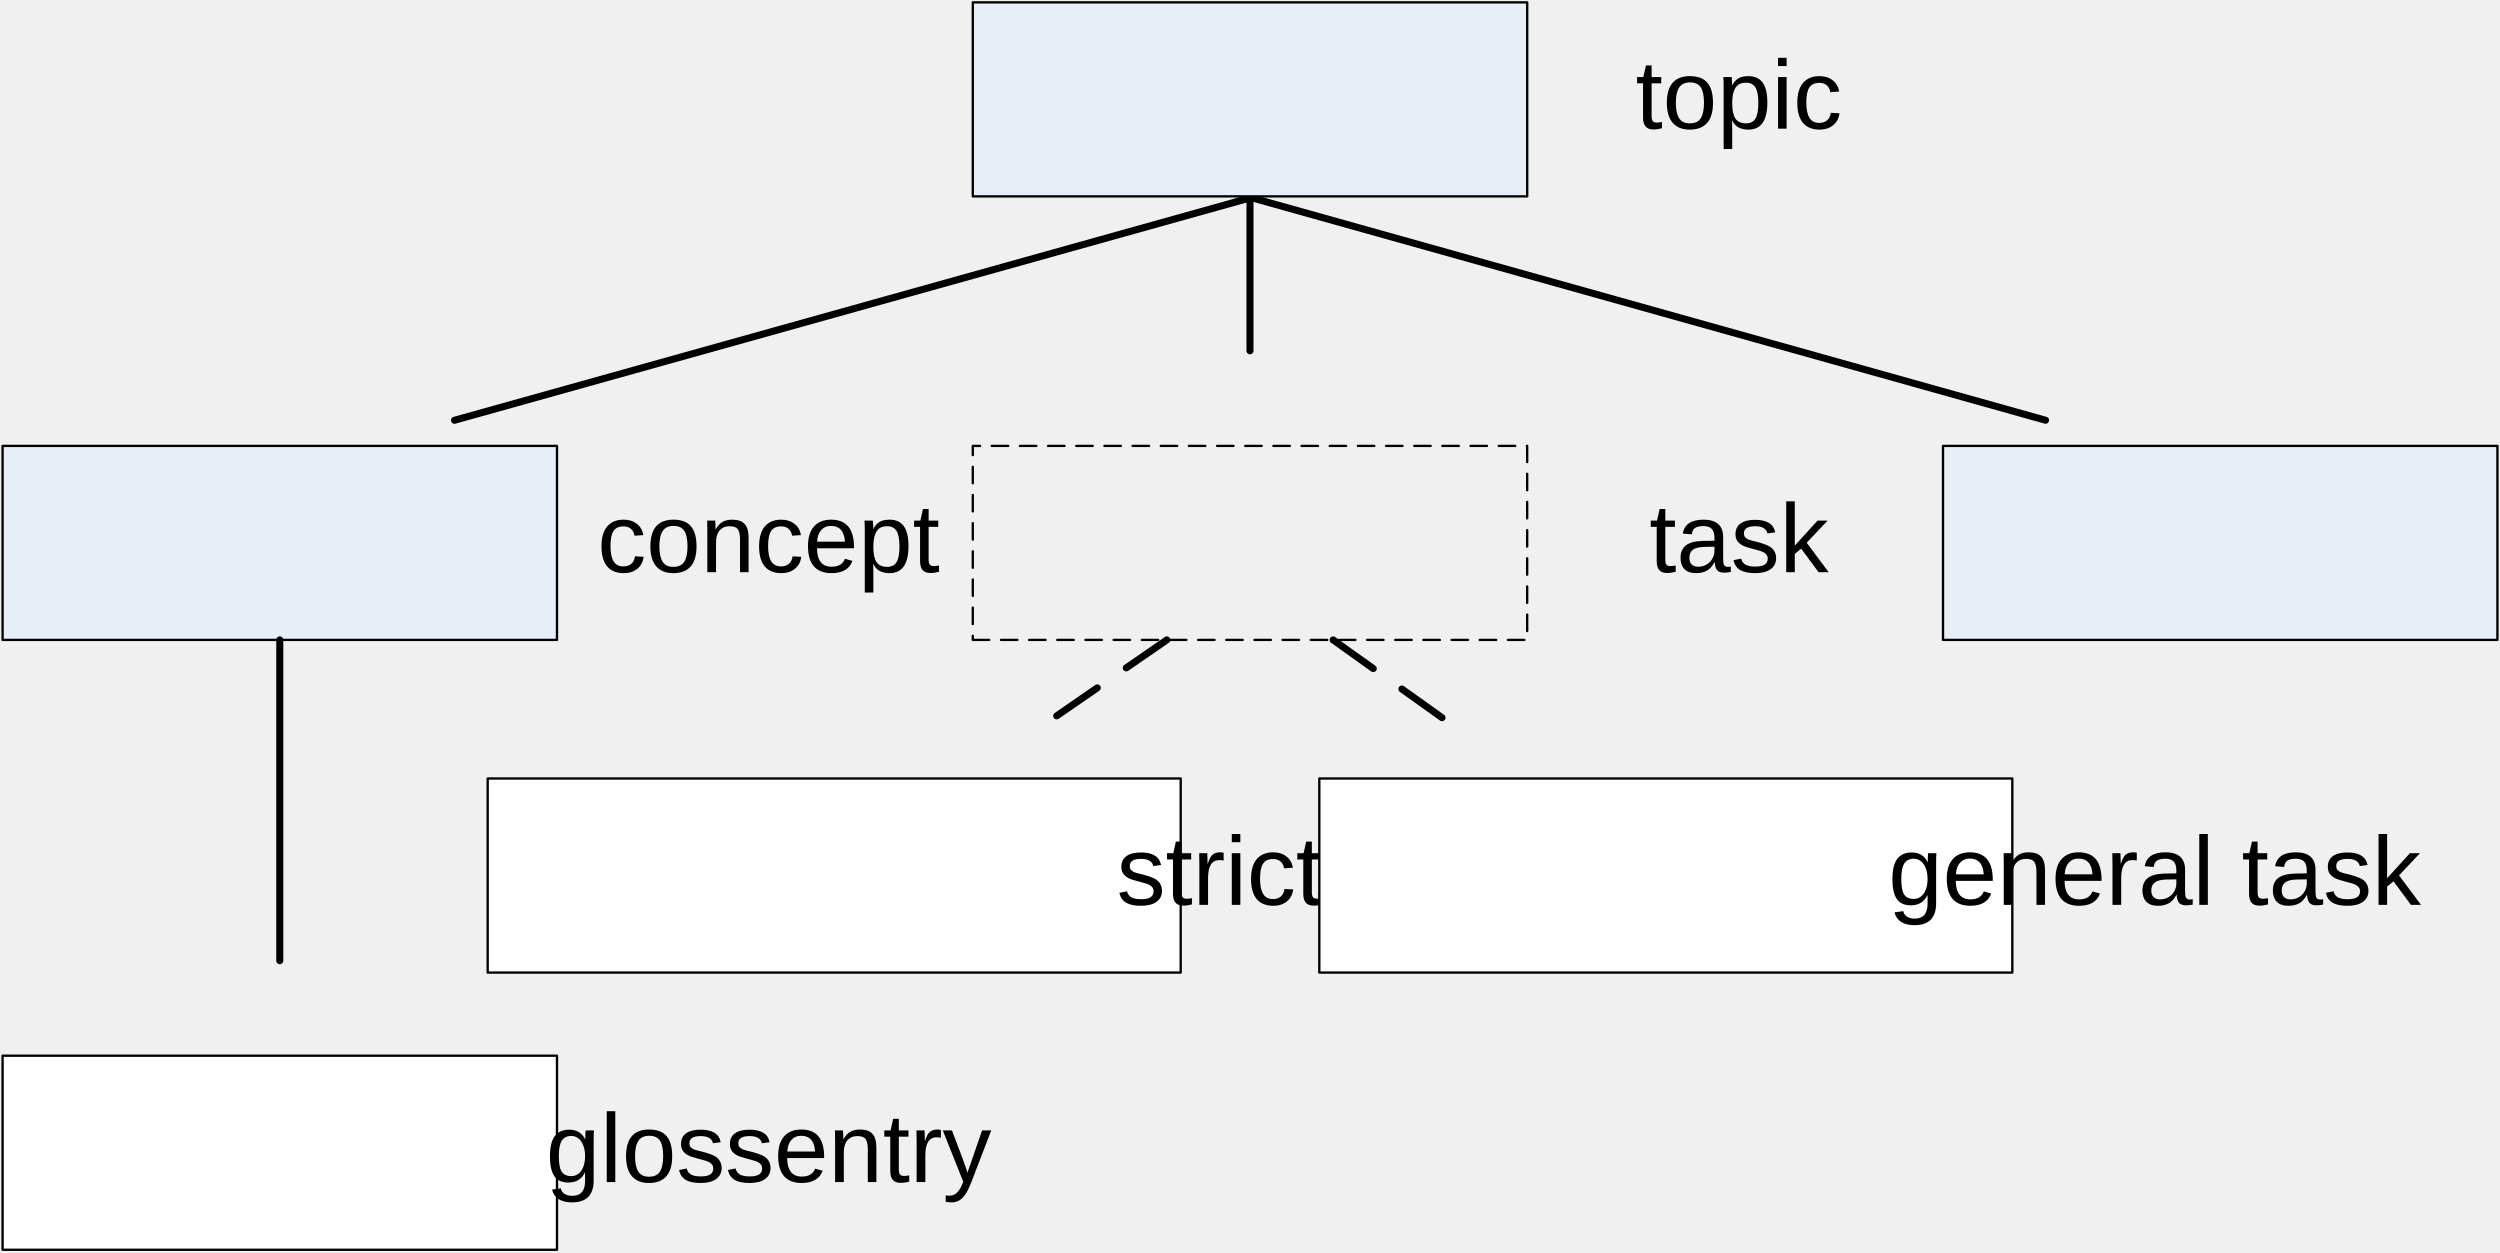
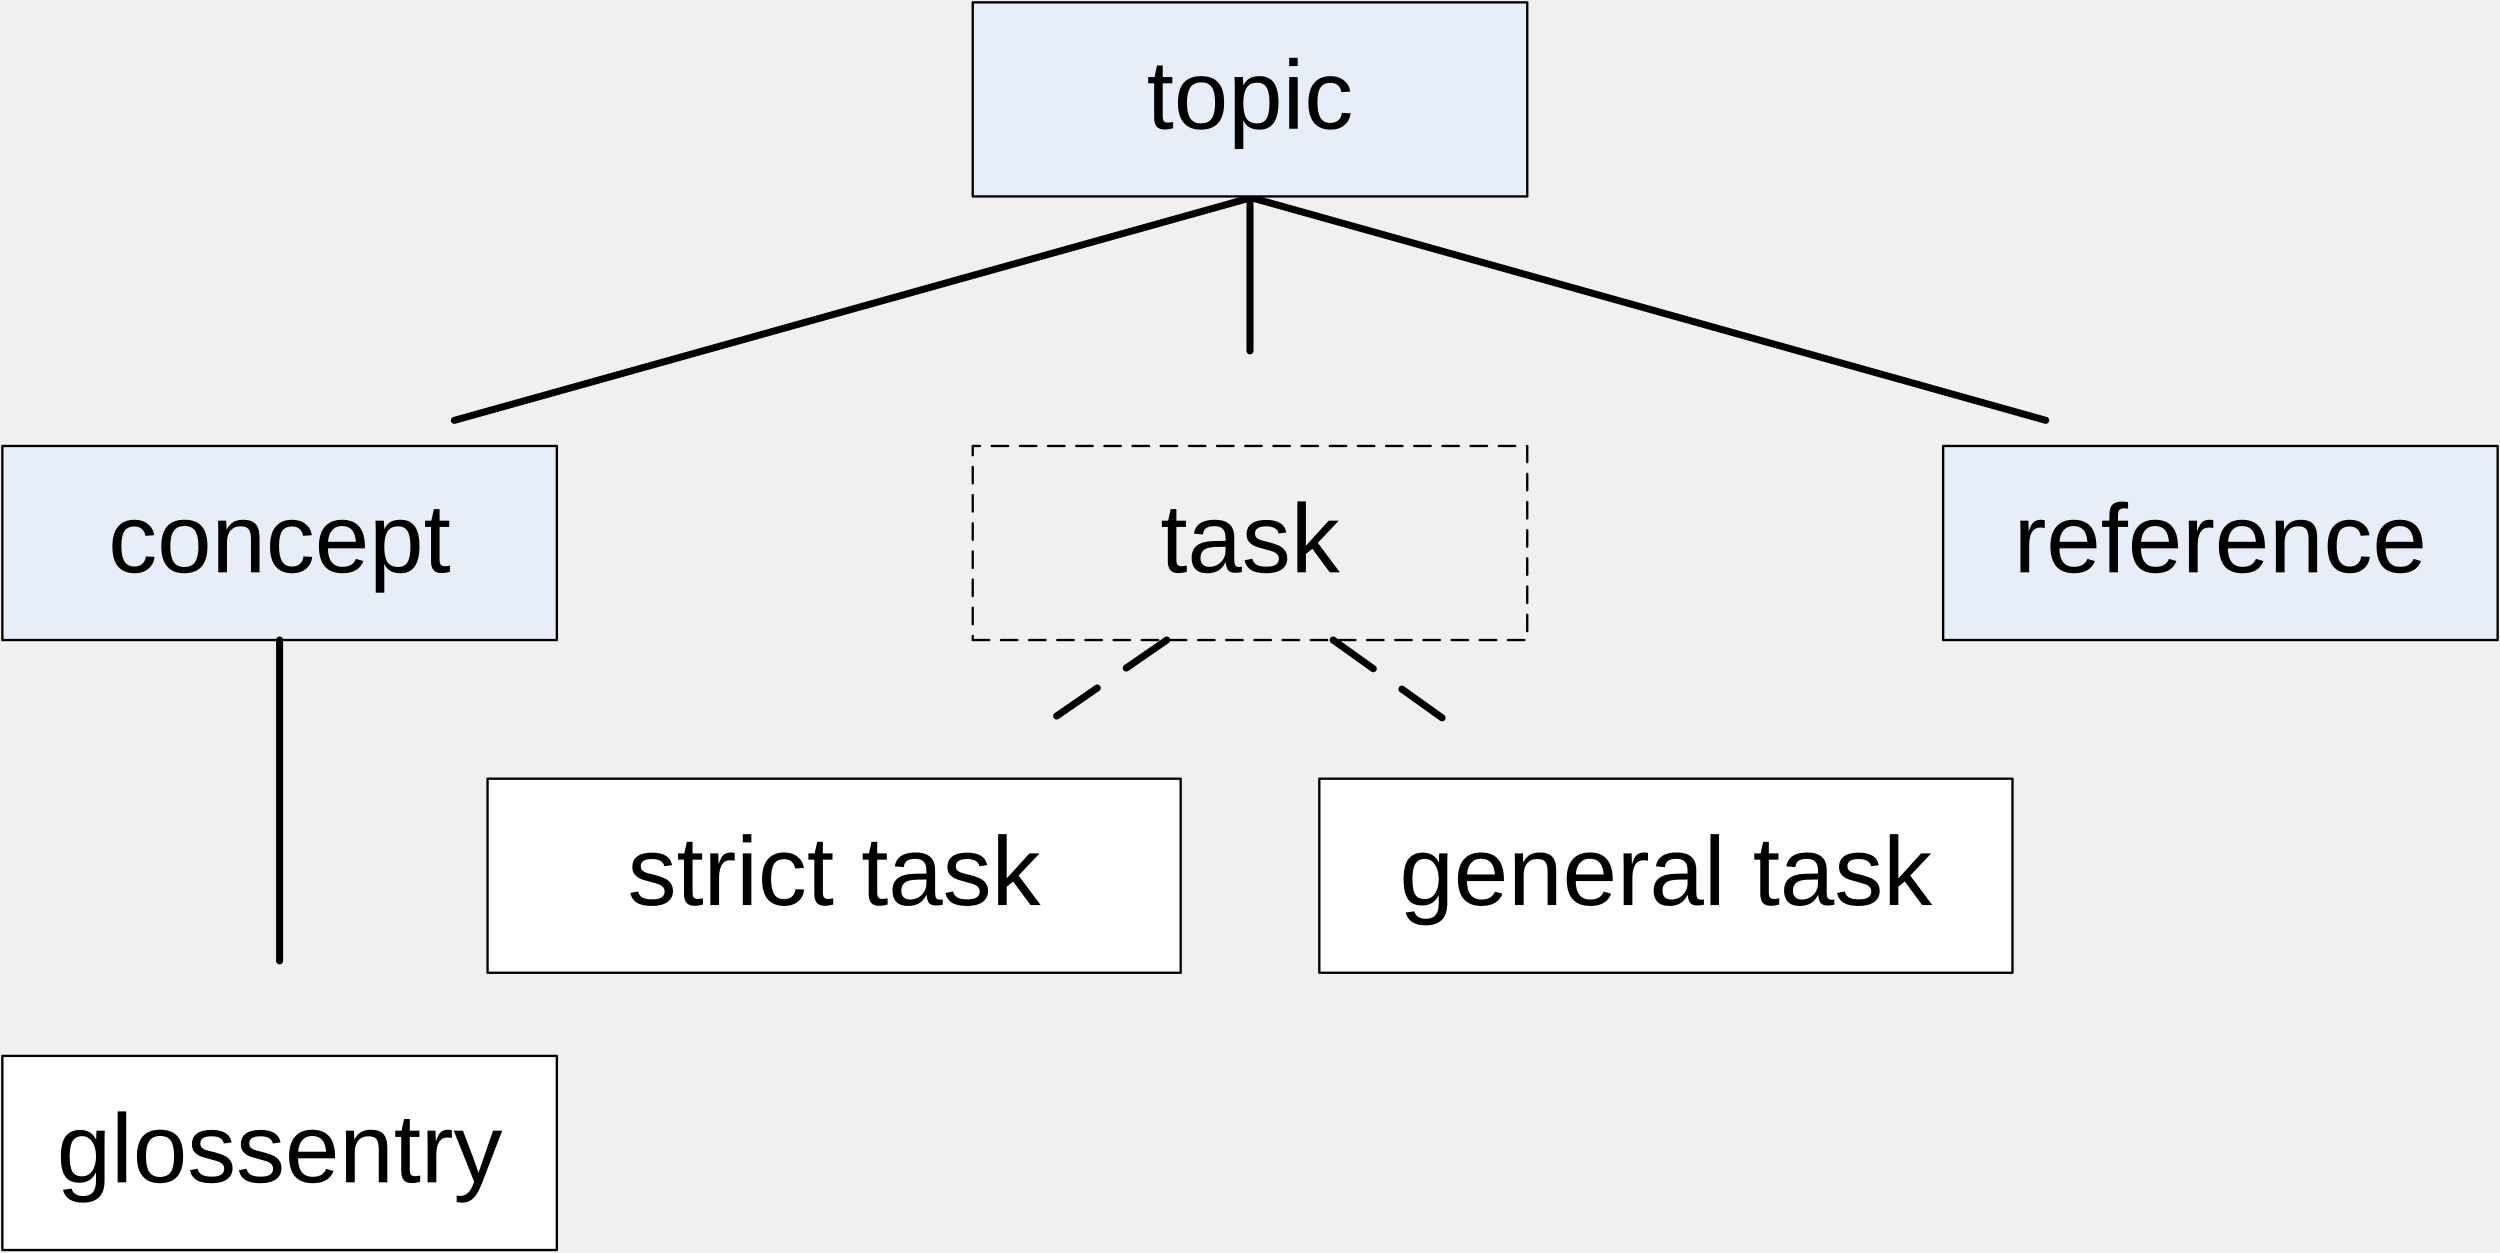
- <svg xmlns="http://www.w3.org/2000/svg" xmlns:ns1="http://schemas.microsoft.com/visio/2003/SVGExtensions/" xmlns:xlink="http://www.w3.org/1999/xlink" width="3.55in" height="1.778in" viewBox="0 0 255.598 128.039" xml:space="preserve" color-interpolation-filters="sRGB" class="st8">
-   <ns1:documentProperties ns1:langID="1033" ns1:metric="true" ns1:viewMarkup="false" />
-   <style type="text/css">
- 	
- 		.st1 {fill:none;stroke:#000000;stroke-dasharray:1.68,1.2;stroke-linecap:round;stroke-linejoin:round;stroke-width:0.24}
- 		.st2 {fill:#000000;font-family:Arial;font-size:0.833em}
- 		.st3 {fill:#e8eef7;stroke:#000000;stroke-linecap:round;stroke-linejoin:round;stroke-width:0.24}
- 		.st4 {marker-end:url(#mrkr13-15);stroke:#000000;stroke-linecap:round;stroke-linejoin:round;stroke-width:0.72}
- 		.st5 {fill:#000000;fill-opacity:1;stroke:#000000;stroke-opacity:1;stroke-width:0.222}
- 		.st6 {fill:#ffffff;stroke:#000000;stroke-linecap:round;stroke-linejoin:round;stroke-width:0.24}
- 		.st7 {marker-end:url(#mrkr13-15);stroke:#000000;stroke-dasharray:5.04,3.6;stroke-linecap:round;stroke-linejoin:round;stroke-width:0.72}
- 		.st8 {fill:none;fill-rule:evenodd;font-size:12;overflow:visible;stroke-linecap:square;stroke-miterlimit:3}
- 	
- 	</style>
+ <svg xmlns="http://www.w3.org/2000/svg" xmlns:xlink="http://www.w3.org/1999/xlink" width="340.797" height="170.719" class="st8" color-interpolation-filters="sRGB" viewBox="0 0 255.598 128.039" xml:space="preserve">
+   <style type="text/css">.st1{fill:none;stroke:#000;stroke-dasharray:1.68,1.2;stroke-linecap:round;stroke-linejoin:round;stroke-width:.24}.st2{fill:#000;font-family:Arial;font-size:.833em}.st3{fill:#e8eef7;stroke-linecap:round;stroke-linejoin:round;stroke-width:.24}.st3,.st4,.st5{stroke:#000}.st4{marker-end:url(#mrkr13-15);stroke-linecap:round;stroke-linejoin:round;stroke-width:.72}.st5{fill:#000;fill-opacity:1;stroke-opacity:1;stroke-width:.222}.st6,.st7{stroke:#000;stroke-linecap:round;stroke-linejoin:round}.st6{fill:#fff;stroke-width:.24}.st7{marker-end:url(#mrkr13-15);stroke-dasharray:5.04,3.6;stroke-width:.72}.st8{fill:none;fill-rule:evenodd;font-size:12;overflow:visible;stroke-linecap:square;stroke-miterlimit:3}</style>
  <defs id="Markers">
    <g id="lend13">
-       <path d="M 3 1 L -0 0 L 3 -1 L 3 1 " style="stroke:none" />
+       <path d="M 3 1 L -0 0 L 3 -1 L 3 1" style="stroke:none" />
    </g>
-     <marker id="mrkr13-15" class="st5" ns1:arrowType="13" ns1:arrowSize="2" ns1:setback="13.5" refX="-13.5" orient="auto" markerUnits="strokeWidth">
-       <use xlink:href="#lend13" transform="scale(-4.5,-4.5) " />
+     <marker id="mrkr13-15" class="st5" markerUnits="strokeWidth" orient="auto" refX="-13.5">
+       <use transform="scale(-4.5,-4.5)" xlink:href="#lend13" />
    </marker>
  </defs>
-   <g ns1:mID="0" ns1:index="1" ns1:groupContext="foregroundPage">
-     <ns1:pageProperties ns1:drawingScale="0.0393701" ns1:pageScale="0.0393701" ns1:drawingUnits="24" ns1:shadowOffsetX="8.50394" ns1:shadowOffsetY="-8.50394" />
-     <g id="shape19-1" ns1:mID="19" ns1:groupContext="shape" transform="translate(99.4526,-62.6022)">
-       <ns1:textBlock ns1:margins="rect(4,4,4,4)" ns1:tabSpace="42.5197" />
-       <ns1:textRect cx="28.346" cy="118.118" width="56.7" height="19.843" />
+   <g>
+     <g id="shape19-1" transform="translate(99.4526,-62.6022)">
      <path d="M0 128.04 L56.69 128.04 L56.69 108.2 L0 108.2 L0 128.04 Z" class="st1" />
-       <text x="19.18" y="121.12" class="st2" ns1:langID="3081">
-         <ns1:paragraph ns1:horizAlign="1" />
-         <ns1:tabList />task</text>
+       <text x="19.18" y="121.12" class="st2">task</text>
    </g>
-     <g id="shape20-4" ns1:mID="20" ns1:groupContext="shape" transform="translate(198.665,-62.6022)">
-       <ns1:textBlock ns1:margins="rect(4,4,4,4)" ns1:tabSpace="42.5197" />
-       <ns1:textRect cx="28.346" cy="118.118" width="56.7" height="19.843" />
-       <rect x="0" y="108.197" width="56.693" height="19.843" class="st3" />
-       <text x="7.22" y="121.12" class="st2" ns1:langID="3081">
-         <ns1:paragraph ns1:horizAlign="1" />
-         <ns1:tabList />reference</text>
+     <g id="shape20-4" transform="translate(198.665,-62.6022)">
+       <rect width="56.693" height="19.843" x="0" y="108.197" class="st3" />
+       <text x="7.22" y="121.12" class="st2">reference</text>
    </g>
-     <g id="shape21-7" ns1:mID="21" ns1:groupContext="shape" transform="translate(0.24,-62.6022)">
-       <ns1:textBlock ns1:margins="rect(4,4,4,4)" ns1:tabSpace="42.5197" />
-       <ns1:textRect cx="28.346" cy="118.118" width="56.7" height="19.843" />
-       <rect x="0" y="108.197" width="56.693" height="19.843" class="st3" />
-       <text x="10.83" y="121.12" class="st2" ns1:langID="3081">
-         <ns1:paragraph ns1:horizAlign="1" />
-         <ns1:tabList />concept</text>
+     <g id="shape21-7" transform="translate(0.24,-62.6022)">
+       <rect width="56.693" height="19.843" x="0" y="108.197" class="st3" />
+       <text x="10.83" y="121.12" class="st2">concept</text>
    </g>
-     <g id="shape22-10" ns1:mID="22" ns1:groupContext="shape" transform="translate(162.832,143.395) rotate(164.384)">
+     <g id="shape22-10" transform="translate(162.832,143.395) rotate(164.384)">
      <path d="M0 128.04 L85.05 128.04" class="st4" />
    </g>
-     <g id="shape23-16" ns1:mID="23" ns1:groupContext="shape" transform="translate(255.838,20.4605) rotate(90)">
+     <g id="shape23-16" transform="translate(255.838,20.4605) rotate(90)">
      <path d="M0 128.04 L15.41 128.04" class="st4" />
    </g>
-     <g id="shape24-21" ns1:mID="24" ns1:groupContext="shape" transform="translate(162.819,-102.984) rotate(15.6551)">
+     <g id="shape24-21" transform="translate(162.819,-102.984) rotate(15.6551)">
      <path d="M0 128.04 L84 128.04" class="st4" />
    </g>
-     <g id="shape25-26" ns1:mID="25" ns1:groupContext="shape" transform="translate(49.8463,-28.5865)">
-       <ns1:textBlock ns1:margins="rect(4,4,4,4)" ns1:tabSpace="42.5197" />
-       <ns1:textRect cx="35.433" cy="118.118" width="70.87" height="19.843" />
-       <rect x="0" y="108.197" width="70.866" height="19.843" class="st6" />
-       <text x="14.32" y="121.12" class="st2" ns1:langID="3081">
-         <ns1:paragraph ns1:horizAlign="1" />
-         <ns1:tabList />strict task</text>
+     <g id="shape25-26" transform="translate(49.8463,-28.5865)">
+       <rect width="70.866" height="19.843" x="0" y="108.197" class="st6" />
+       <text x="14.32" y="121.12" class="st2">strict task</text>
    </g>
-     <g id="shape26-29" ns1:mID="26" ns1:groupContext="shape" transform="translate(134.886,-28.5865)">
-       <ns1:textBlock ns1:margins="rect(4,4,4,4)" ns1:tabSpace="42.5197" />
-       <ns1:textRect cx="35.433" cy="118.118" width="70.87" height="19.843" />
-       <rect x="0" y="108.197" width="70.866" height="19.843" class="st6" />
-       <text x="8.19" y="121.12" class="st2" ns1:langID="3081">
-         <ns1:paragraph ns1:horizAlign="1" />
-         <ns1:tabList />general task</text>
+     <g id="shape26-29" transform="translate(134.886,-28.5865)">
+       <rect width="70.866" height="19.843" x="0" y="108.197" class="st6" />
+       <text x="8.19" y="121.12" class="st2">general task</text>
    </g>
-     <g id="shape27-32" ns1:mID="27" ns1:groupContext="shape" transform="translate(191.987,170.84) rotate(145.408)">
+     <g id="shape27-32" transform="translate(191.987,170.84) rotate(145.408)">
      <path d="M0 128.04 L15.24 128.04" class="st7" />
    </g>
-     <g id="shape28-37" ns1:mID="28" ns1:groupContext="shape" transform="translate(210.724,-38.7528) rotate(35.5377)">
+     <g id="shape28-37" transform="translate(210.724,-38.7528) rotate(35.5377)">
      <path d="M0 128.04 L14.66 128.04" class="st7" />
    </g>
-     <g id="shape29-42" ns1:mID="29" ns1:groupContext="shape" transform="translate(0.24,-0.24)">
-       <ns1:textBlock ns1:margins="rect(4,4,4,4)" ns1:tabSpace="42.5197" />
-       <ns1:textRect cx="28.346" cy="118.118" width="56.7" height="19.843" />
-       <rect x="0" y="108.197" width="56.693" height="19.843" class="st6" />
-       <text x="5.56" y="121.12" class="st2" ns1:langID="3081">
-         <ns1:paragraph ns1:horizAlign="1" />
-         <ns1:tabList />glossentry</text>
+     <g id="shape29-42" transform="translate(0.24,-0.24)">
+       <rect width="56.693" height="19.843" x="0" y="108.197" class="st6" />
+       <text x="5.56" y="121.12" class="st2">glossentry</text>
    </g>
-     <g id="shape30-45" ns1:mID="30" ns1:groupContext="shape" transform="translate(156.626,65.4369) rotate(90)">
+     <g id="shape30-45" transform="translate(156.626,65.4369) rotate(90)">
      <path d="M0 128.04 L32.8 128.04" class="st4" />
    </g>
-     <g id="shape18-50" ns1:mID="18" ns1:groupContext="shape" transform="translate(99.4526,-107.957)">
-       <ns1:textBlock ns1:margins="rect(4,4,4,4)" ns1:tabSpace="42.5197" />
-       <ns1:textRect cx="28.346" cy="118.118" width="56.7" height="19.843" />
-       <rect x="0" y="108.197" width="56.693" height="19.843" class="st3" />
-       <text x="17.78" y="121.12" class="st2" ns1:langID="3081">
-         <ns1:paragraph ns1:horizAlign="1" />
-         <ns1:tabList />topic</text>
+     <g id="shape18-50" transform="translate(99.4526,-107.957)">
+       <rect width="56.693" height="19.843" x="0" y="108.197" class="st3" />
+       <text x="17.78" y="121.12" class="st2">topic</text>
    </g>
  </g>
</svg>
